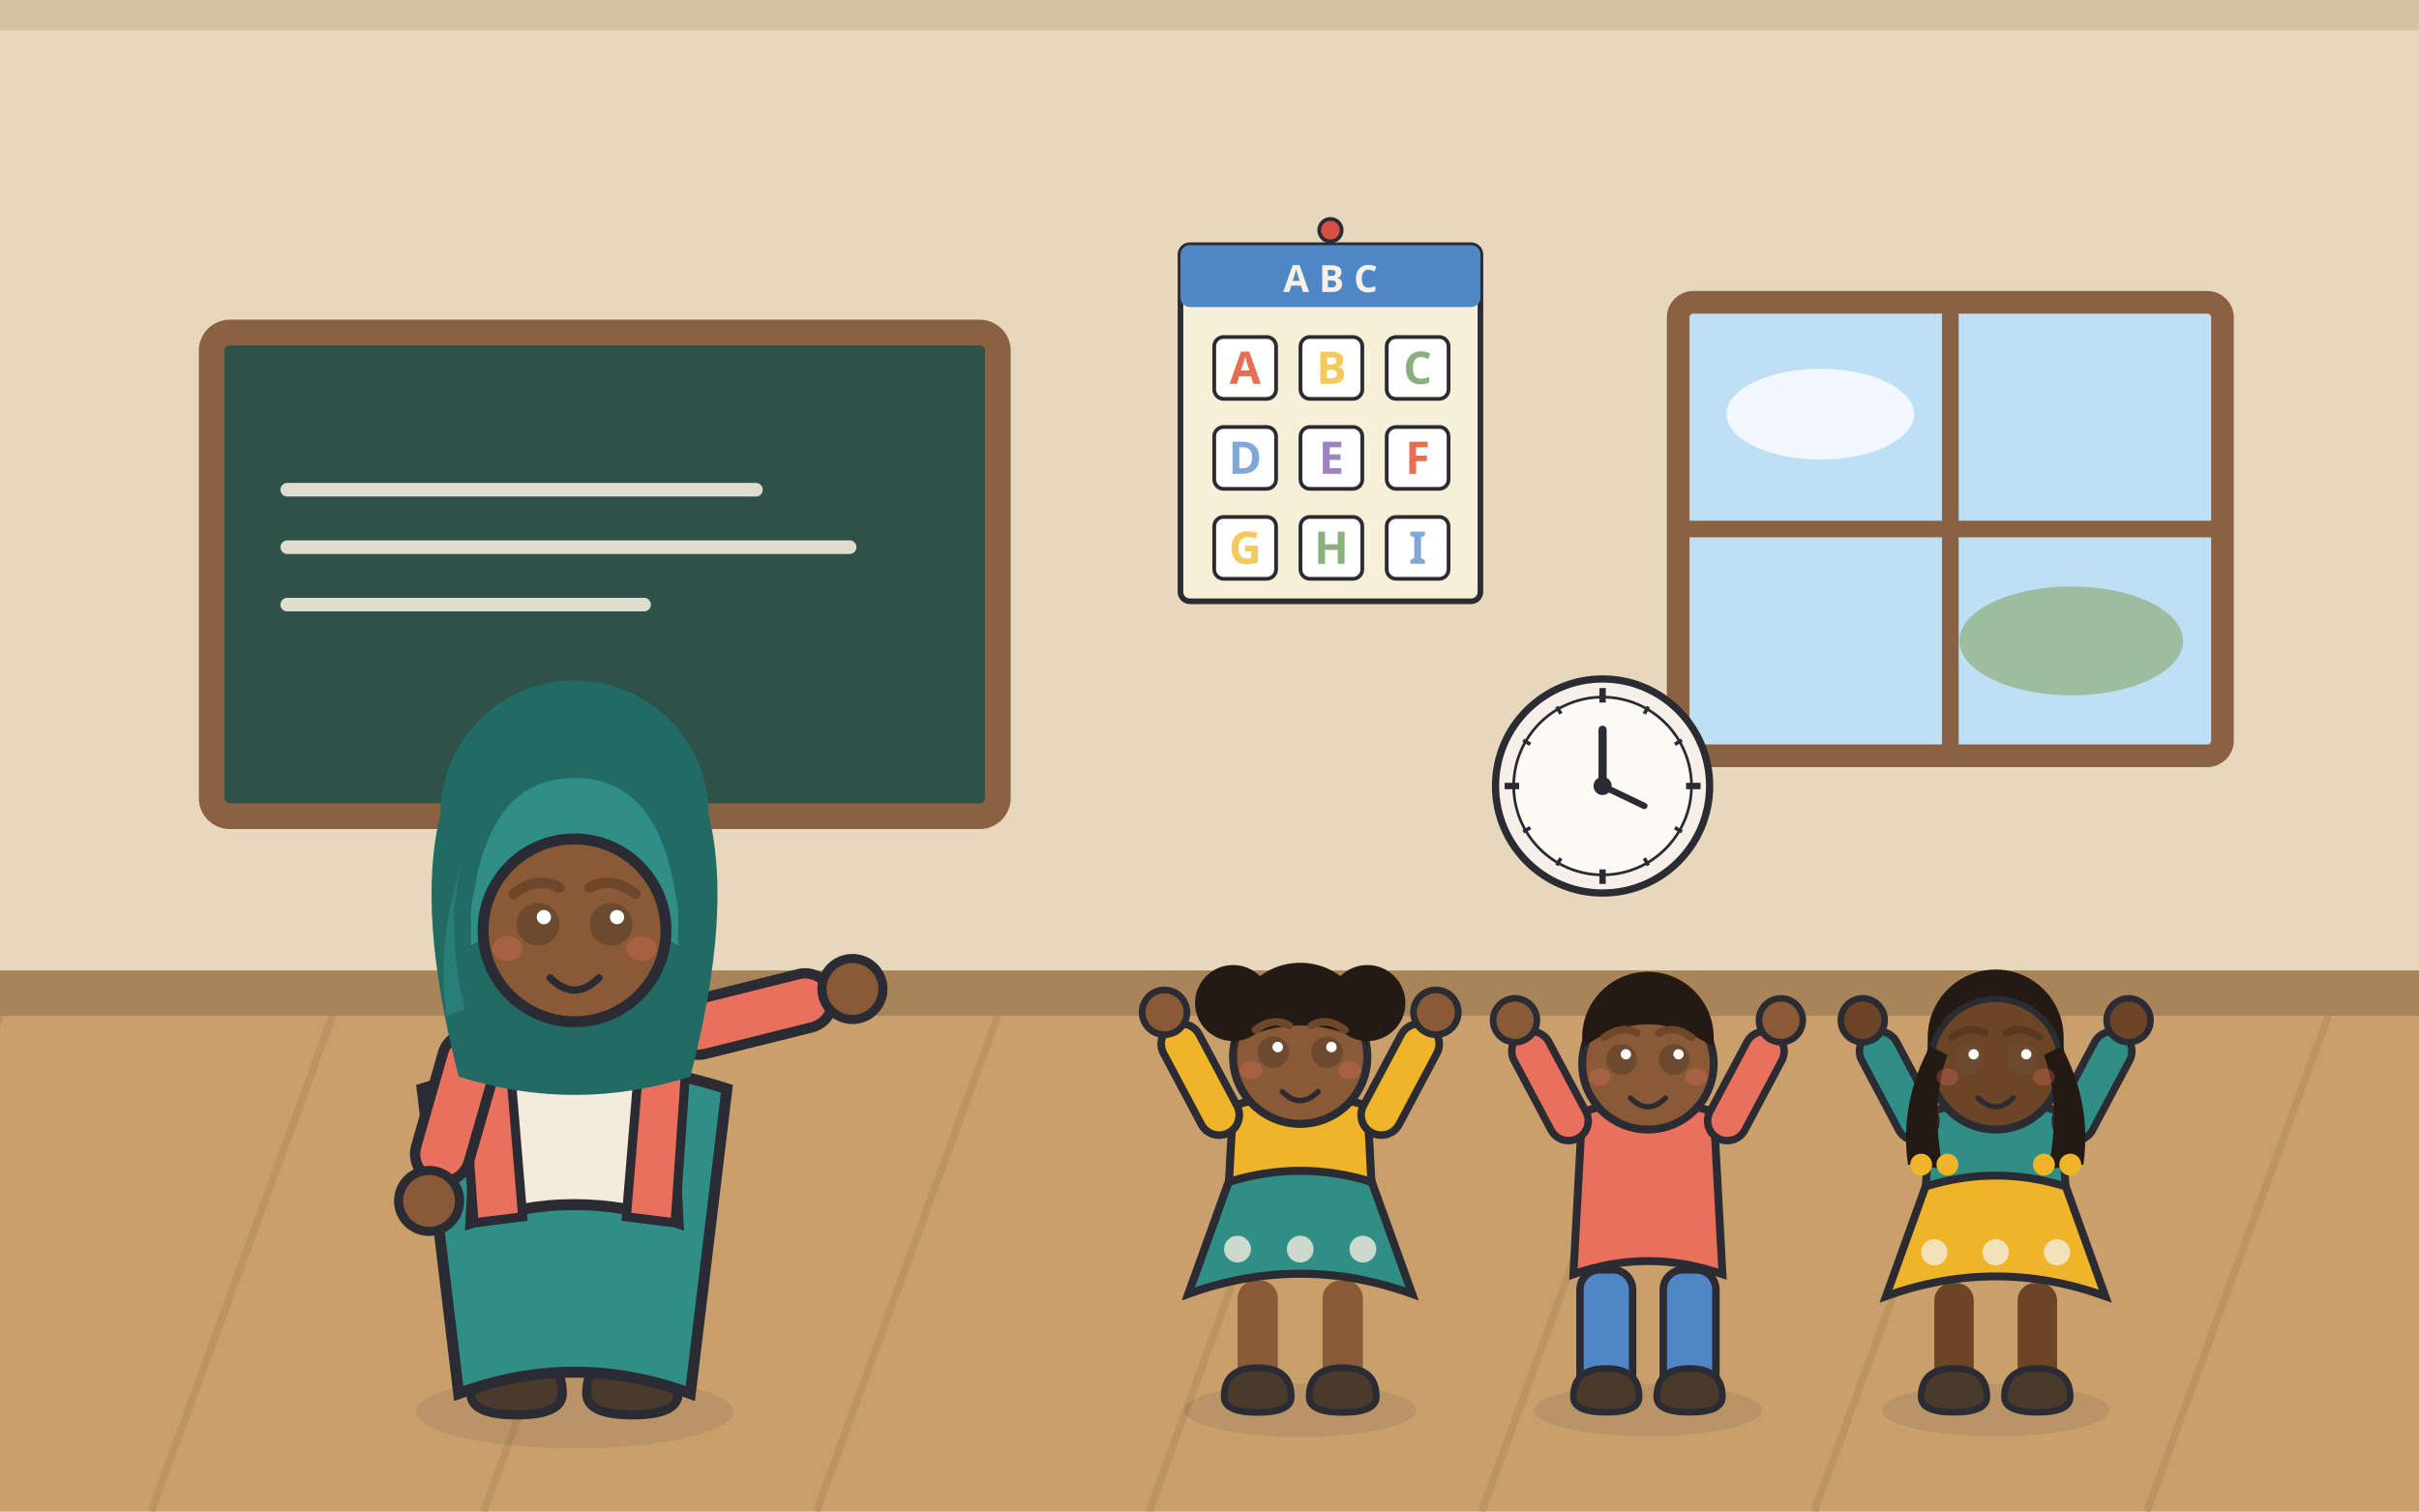
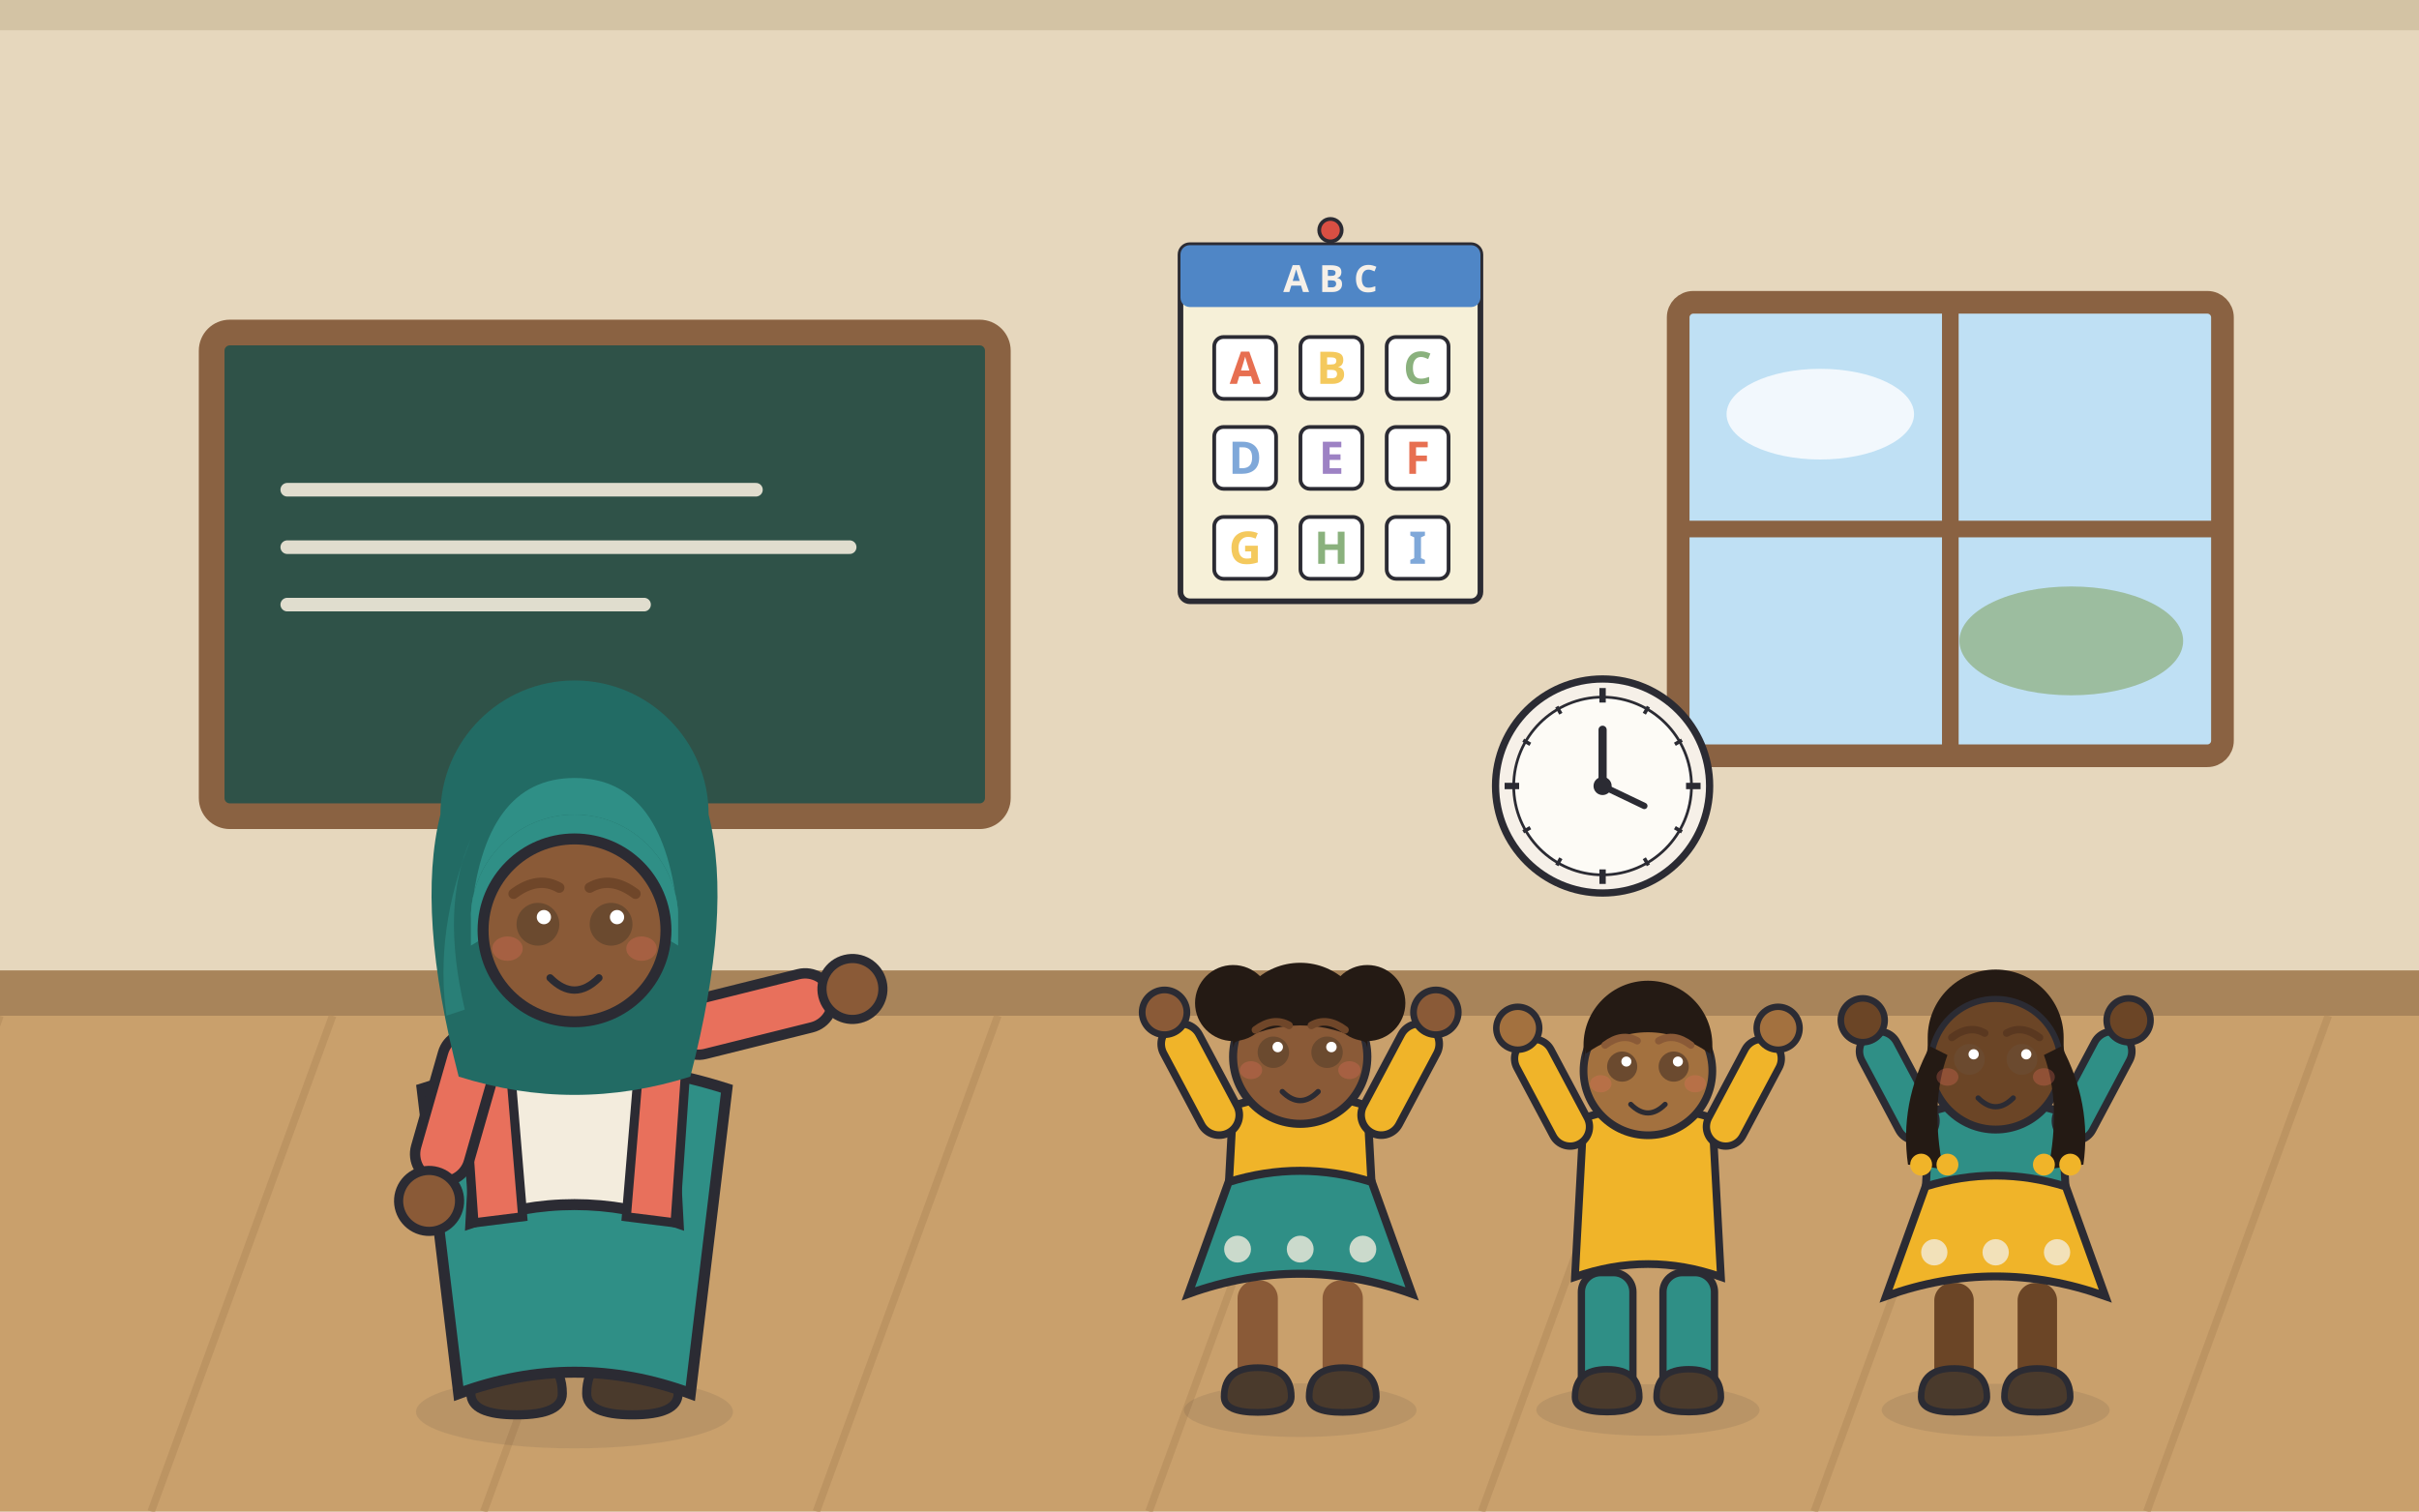
<svg xmlns="http://www.w3.org/2000/svg" viewBox="0 0 1600 1000" role="img">
  <style>
@media (prefers-reduced-motion: no-preference) {
  .anim-idle { animation: idle 3.8s ease-in-out infinite alternate; }
  @keyframes idle { from { transform: translateY(0); } to { transform: translateY(-6px); } }
  .anim-tail { transform-box: fill-box; transform-origin: 100% 20%; animation: tail 2.6s ease-in-out infinite alternate; }
  @keyframes tail { from { transform: rotate(-6deg); } to { transform: rotate(8deg); } }
  .anim-blink { transform-box: fill-box; transform-origin: center; animation: blink 5.2s infinite; }
  @keyframes blink { 0%, 93%, 100% { transform: scaleY(1); } 95%, 97% { transform: scaleY(0.12); } }
  .anim-glow { transform-box: fill-box; transform-origin: center; animation: glow 4.2s ease-in-out infinite alternate; }
  @keyframes glow { from { transform: scale(1); opacity: 0.5; } to { transform: scale(1.08); opacity: 0.75; } }
  .anim-shimmer { animation: shimmer 5s ease-in-out infinite alternate; }
  @keyframes shimmer { from { opacity: 0.62; } to { opacity: 0.92; } }
  .anim-grass { transform-box: fill-box; transform-origin: 50% 100%; animation: sway 3.2s ease-in-out infinite alternate; }
  .anim-canopy { transform-box: fill-box; transform-origin: 50% 100%; animation: sway 5.6s ease-in-out infinite alternate; }
  @keyframes sway { from { transform: rotate(-1.8deg); } to { transform: rotate(2.2deg); } }
  .anim-rain { animation: rainfall 1.15s linear infinite; }
  @keyframes rainfall { from { transform: translateY(-32px); opacity: 0.85; } 75% { opacity: 0.55; } to { transform: translateY(72px); opacity: 0; } }
  .anim-ripple { transform-box: fill-box; transform-origin: center; animation: ripple 3.4s ease-in-out infinite alternate; }
  @keyframes ripple { from { transform: scale(1); opacity: 0.8; } to { transform: scale(1.18); opacity: 0.55; } }
  .anim-drip { animation: drip 1s ease-in infinite; }
  @keyframes drip { from { transform: translateY(-12px); opacity: 0.95; } to { transform: translateY(28px); opacity: 0; } }
  .anim-flow { stroke-dasharray: 26 20; animation: flow 0.8s linear infinite; }
  @keyframes flow { from { stroke-dashoffset: 0; } to { stroke-dashoffset: -46; } }
  .anim-splash { transform-box: fill-box; transform-origin: 50% 100%; animation: splashPulse 1.7s ease-in-out infinite alternate; }
  @keyframes splashPulse { from { transform: scale(0.97); } to { transform: scale(1.05); } }
  .anim-strain { transform-box: fill-box; transform-origin: center; animation: strain 0.9s ease-in-out infinite alternate; }
  @keyframes strain { from { transform: translateX(-5px); } to { transform: translateX(4px); } }
  .anim-float { transform-box: fill-box; transform-origin: center; animation: floaty 2.6s ease-in-out infinite alternate; }
  @keyframes floaty { from { transform: translateY(0) scale(1); } to { transform: translateY(-12px) scale(1.08); } }
  .anim-wave { animation: wave 2.4s ease-in-out infinite; opacity: 0; }
  @keyframes wave { 0% { opacity: 0; } 30% { opacity: 0.9; } 60%, 100% { opacity: 0; } }
  .anim-cloud { animation: cloudDrift 9s ease-in-out infinite alternate; }
  @keyframes cloudDrift { from { transform: translateX(-18px); } to { transform: translateX(22px); } }
  .tap-target { cursor: pointer; }
  .tap-target.tap-play { transform-box: fill-box; transform-origin: 50% 85%; animation: tapWiggle 0.7s ease-in-out; }
  .tap-target[data-tap="puddle"].tap-play { transform-origin: center; animation: tapSplash 0.85s ease-out; }
  .tap-target[data-tap="sun"].tap-play { transform-origin: center; animation: tapPulse 0.6s ease-in-out; }
  .tap-target[data-tap="tree"].tap-play { transform-origin: 50% 100%; animation: tapShake 0.7s ease-in-out; }
  @keyframes tapWiggle { 0% { transform: rotate(0); } 25% { transform: rotate(-4deg) scale(1.03); } 55% { transform: rotate(3deg) scale(1.04); } 80% { transform: rotate(-1.5deg); } 100% { transform: rotate(0); } }
  @keyframes tapSplash { 0% { transform: scale(1); } 40% { transform: scale(1.06, 0.94); } 70% { transform: scale(0.97, 1.03); } 100% { transform: scale(1); } }
  @keyframes tapPulse { 0% { transform: scale(1); } 50% { transform: scale(1.12); } 100% { transform: scale(1); } }
  @keyframes tapShake { 0% { transform: rotate(0); } 20% { transform: rotate(2.4deg); } 45% { transform: rotate(-2deg); } 70% { transform: rotate(1.2deg); } 100% { transform: rotate(0); } }
  .tap-burst { opacity: 0; }
  .tap-target.tap-play .tap-burst { opacity: 1; }
  .tap-target.tap-play .tap-burst circle { animation: burstUp 0.6s ease-out forwards; }
  @keyframes burstUp { from { transform: translateY(0); opacity: 0.95; } to { transform: translateY(-90px); opacity: 0; } }
}
</style>
  <rect width="1600" height="1000" fill="#e6d7bd" />
  <rect x="0" y="0" width="1600" height="20" fill="#d3c3a4" />
  <rect x="0" y="660" width="1600" height="340" fill="#c9a06c" />
  <rect x="0" y="642" width="1600" height="30" fill="#a8845a" />
  <path d="M 0 672 L -120 1000" stroke="#b08758" stroke-width="5" opacity="0.5" />
  <path d="M 220 672 L 100 1000" stroke="#b08758" stroke-width="5" opacity="0.5" />
  <path d="M 440 672 L 320 1000" stroke="#b08758" stroke-width="5" opacity="0.5" />
  <path d="M 660 672 L 540 1000" stroke="#b08758" stroke-width="5" opacity="0.5" />
  <path d="M 880 672 L 760 1000" stroke="#b08758" stroke-width="5" opacity="0.5" />
  <path d="M 1100 672 L 980 1000" stroke="#b08758" stroke-width="5" opacity="0.5" />
  <path d="M 1320 672 L 1200 1000" stroke="#b08758" stroke-width="5" opacity="0.5" />
  <path d="M 1540 672 L 1420 1000" stroke="#b08758" stroke-width="5" opacity="0.5" />
  <g transform="translate(400 380)">
    <rect x="-260" y="-160" width="520" height="320" rx="12" fill="#2f5248" stroke="#8a6242" stroke-width="17" />
    <path d="M -210 -56 h 310 M -210 -18 h 372 M -210 20 h 236" stroke="#f3ecdd" stroke-width="9" stroke-linecap="round" opacity="0.9" />
  </g>
  <g transform="translate(1290 350)">
    <rect x="-180" y="-150" width="360" height="300" rx="10" fill="#bfe0f4" stroke="#8a6242" stroke-width="15" />
    <path d="M 0 -150 v 300 M -180 0 h 360" stroke="#8a6242" stroke-width="11" />
    <ellipse cx="-86" cy="-76" rx="62" ry="30" fill="#f7fbfe" opacity="0.9" />
    <ellipse cx="80" cy="74" rx="74" ry="36" fill="#7fa05a" opacity="0.55" />
  </g>
  <g transform="translate(880 280) scale(0.62)">
    <rect x="-160" y="-190" width="320" height="380" rx="10" fill="#f6f0d8" stroke="#2b2b33" stroke-width="6" />
    <rect x="-160" y="-190" width="320" height="66" rx="10" fill="#4f86c6" />
    <text x="0" y="-140" text-anchor="middle" font-family="'Trebuchet MS', sans-serif" font-size="40" font-weight="700" fill="#f6f0e8">A B C</text>
    <rect x="-124" y="-92" width="66" height="66" rx="10" fill="#ffffff" stroke="#2b2b33" stroke-width="4" />
    <text x="-91" y="-42" text-anchor="middle" font-family="'Trebuchet MS', sans-serif" font-size="48" font-weight="700" fill="#e76f51">A</text>
    <rect x="-32" y="-92" width="66" height="66" rx="10" fill="#ffffff" stroke="#2b2b33" stroke-width="4" />
    <text x="1" y="-42" text-anchor="middle" font-family="'Trebuchet MS', sans-serif" font-size="48" font-weight="700" fill="#f4c95d">B</text>
    <rect x="60" y="-92" width="66" height="66" rx="10" fill="#ffffff" stroke="#2b2b33" stroke-width="4" />
    <text x="93" y="-42" text-anchor="middle" font-family="'Trebuchet MS', sans-serif" font-size="48" font-weight="700" fill="#8ab17d">C</text>
    <rect x="-124" y="4" width="66" height="66" rx="10" fill="#ffffff" stroke="#2b2b33" stroke-width="4" />
    <text x="-91" y="54" text-anchor="middle" font-family="'Trebuchet MS', sans-serif" font-size="48" font-weight="700" fill="#7fa8d9">D</text>
    <rect x="-32" y="4" width="66" height="66" rx="10" fill="#ffffff" stroke="#2b2b33" stroke-width="4" />
    <text x="1" y="54" text-anchor="middle" font-family="'Trebuchet MS', sans-serif" font-size="48" font-weight="700" fill="#9d82c4">E</text>
    <rect x="60" y="4" width="66" height="66" rx="10" fill="#ffffff" stroke="#2b2b33" stroke-width="4" />
    <text x="93" y="54" text-anchor="middle" font-family="'Trebuchet MS', sans-serif" font-size="48" font-weight="700" fill="#e76f51">F</text>
    <rect x="-124" y="100" width="66" height="66" rx="10" fill="#ffffff" stroke="#2b2b33" stroke-width="4" />
    <text x="-91" y="150" text-anchor="middle" font-family="'Trebuchet MS', sans-serif" font-size="48" font-weight="700" fill="#f4c95d">G</text>
    <rect x="-32" y="100" width="66" height="66" rx="10" fill="#ffffff" stroke="#2b2b33" stroke-width="4" />
    <text x="1" y="150" text-anchor="middle" font-family="'Trebuchet MS', sans-serif" font-size="48" font-weight="700" fill="#8ab17d">H</text>
    <rect x="60" y="100" width="66" height="66" rx="10" fill="#ffffff" stroke="#2b2b33" stroke-width="4" />
    <text x="93" y="150" text-anchor="middle" font-family="'Trebuchet MS', sans-serif" font-size="48" font-weight="700" fill="#7fa8d9">I</text>
    <circle cx="0" cy="-206" r="12" fill="#d94f43" stroke="#2b2b33" stroke-width="4" />
  </g>
  <g transform="translate(1060 520) scale(0.6)">
    <circle cx="0" cy="0" r="118" fill="#f6f0e8" stroke="#2b2b33" stroke-width="8" />
    <circle cx="0" cy="0" r="98" fill="#fdfbf6" stroke="#2b2b33" stroke-width="3" />
    <path d="M 0 -92 v -16" stroke="#2b2b33" stroke-width="7" transform="rotate(0)" />
    <path d="M 0 -92 v -9" stroke="#2b2b33" stroke-width="4" transform="rotate(30)" />
    <path d="M 0 -92 v -9" stroke="#2b2b33" stroke-width="4" transform="rotate(60)" />
    <path d="M 0 -92 v -16" stroke="#2b2b33" stroke-width="7" transform="rotate(90)" />
    <path d="M 0 -92 v -9" stroke="#2b2b33" stroke-width="4" transform="rotate(120)" />
    <path d="M 0 -92 v -9" stroke="#2b2b33" stroke-width="4" transform="rotate(150)" />
    <path d="M 0 -92 v -16" stroke="#2b2b33" stroke-width="7" transform="rotate(180)" />
    <path d="M 0 -92 v -9" stroke="#2b2b33" stroke-width="4" transform="rotate(210)" />
    <path d="M 0 -92 v -9" stroke="#2b2b33" stroke-width="4" transform="rotate(240)" />
    <path d="M 0 -92 v -16" stroke="#2b2b33" stroke-width="7" transform="rotate(270)" />
    <path d="M 0 -92 v -9" stroke="#2b2b33" stroke-width="4" transform="rotate(300)" />
    <path d="M 0 -92 v -9" stroke="#2b2b33" stroke-width="4" transform="rotate(330)" />
    <path d="M 0 0 v -62" stroke="#2b2b33" stroke-width="9" stroke-linecap="round" />
    <path d="M 0 0 l 46 22" stroke="#2b2b33" stroke-width="7" stroke-linecap="round" />
    <circle cx="0" cy="0" r="10" fill="#2b2b33" />
  </g>
  <g transform="translate(380 930) scale(2.016 2.016)">
    <ellipse cx="0" cy="2" rx="52" ry="12" fill="#2b2b33" opacity="0.10" />
    <g class="tap-target" data-figure="yasmin" data-tap="yasmin" data-mood="happy">
      <g class="anim-idle" style="animation-delay:1.28s">
        <rect x="-31" y="-62" width="24" height="58" rx="9" fill="#2f8f86" stroke="#2b2b33" stroke-width="3.4" />
        <rect x="7" y="-62" width="24" height="58" rx="9" fill="#2f8f86" stroke="#2b2b33" stroke-width="3.4" />
        <path d="M -34 -4 q 0 -13 15 -13 q 15 0 15 13 q 0 7 -15 7 q -15 0 -15 -7 z" fill="#4a3a2c" stroke="#2b2b33" stroke-width="3" />
        <path d="M 4 -4 q 0 -13 15 -13 q 15 0 15 13 q 0 7 -15 7 q -15 0 -15 -7 z" fill="#4a3a2c" stroke="#2b2b33" stroke-width="3" />
        <path d="M -38 -4 q 38 -14 76 0 l 12 -100 q -50 -16 -100 0 z" fill="#2f8f86" stroke="#2b2b33" stroke-width="3.6" />
        <path d="M -34 -60 q 34 -12 68 0 l -4 -74 q -30 -10 -60 0 z" fill="#f3ecdd" stroke="#2b2b33" stroke-width="3.6" />
        <path d="M -33 -60 l -5 -72 l 15 -2 l 6 72 z M 33 -60 l 5 -72 l -15 -2 l -6 72 z" fill="#e8705c" stroke="#2b2b33" stroke-width="3" />
        <g transform="translate(-32 -122) rotate(16)">
          <rect x="-9" y="0" width="18" height="50" rx="9" fill="#e8705c" stroke="#2b2b33" stroke-width="3.4" />
          <circle cx="0" cy="57" r="10" fill="#8a5a37" stroke="#2b2b33" stroke-width="3" />
        </g>
        <g transform="translate(32 -122) rotate(-104)">
          <rect x="-9" y="0" width="18" height="54" rx="9" fill="#e8705c" stroke="#2b2b33" stroke-width="3.4" />
          <circle cx="0" cy="61" r="10" fill="#8a5a37" stroke="#2b2b33" stroke-width="3" />
        </g>
        <g transform="translate(0 -156)">
          <path d="M -38 48 q -14 -54 -6 -86 a 36 36 0 0 1 88 0 q 8 32 -6 86 q -38 12 -76 0 z" fill="#226b64" />
          <path d="M -34 -4 a 34 34 0 0 1 68 0 q -4 -46 -34 -46 q -30 0 -34 46 z" fill="#2f8f86" />
          <path d="M -36 26 q -8 -34 2 -56 q -12 30 -8 58 z" fill="#2f8f86" opacity="0.55" />
          <path d="M -34 -4 a 34 34 0 0 1 68 0 l 0 9 q -34 -21 -68 0 z" fill="#2f8f86" />
          <circle cx="0" cy="0" r="30" fill="#8a5a37" stroke="#2b2b33" stroke-width="3.6" />
          <path d="M -30 2 a 30 30 0 0 0 60 0" fill="none" />
          <g transform="translate(-12 -2)">
            <g class="anim-blink">
              <circle cx="0" cy="0" r="7.02" fill="#6b4a2f" />
              <circle cx="1.95" cy="-2.34" r="2.34" fill="#fff" />
            </g>
          </g>
          <g transform="translate(12 -2)">
            <g class="anim-blink">
              <circle cx="0" cy="0" r="7.02" fill="#6b4a2f" />
              <circle cx="1.95" cy="-2.34" r="2.34" fill="#fff" />
            </g>
          </g>
          <path d="M -20 -12 q 8 -6 15 -2 M 20 -12 q -8 -6 -15 -2" stroke="#6f4629" stroke-width="3.4" fill="none" stroke-linecap="round" />
          <g transform="translate(0 14)">
            <path d="M -8 1.6 q 8 8 16 0" stroke="#2b2b33" stroke-width="2.4" fill="none" stroke-linecap="round" />
          </g>
          <ellipse cx="-22" cy="6" rx="5" ry="4" fill="#e8705c" opacity="0.30" />
          <ellipse cx="22" cy="6" rx="5" ry="4" fill="#e8705c" opacity="0.30" />
        </g>
      </g>
    </g>
  </g>
  <g transform="translate(860 930) scale(1.48 1.48)">
    <ellipse cx="0" cy="2" rx="52" ry="12" fill="#2b2b33" opacity="0.10" />
    <g class="tap-target" data-figure="amal" data-tap="amal" data-mood="happy">
      <g class="anim-idle" style="animation-delay:1.28s">
        <rect x="-28" y="-56" width="18" height="52" rx="8" fill="#8a5a37" />
        <rect x="10" y="-56" width="18" height="52" rx="8" fill="#8a5a37" />
        <path d="M -34 -4 q 0 -13 15 -13 q 15 0 15 13 q 0 7 -15 7 q -15 0 -15 -7 z" fill="#4a3a2c" stroke="#2b2b33" stroke-width="3" />
        <path d="M 4 -4 q 0 -13 15 -13 q 15 0 15 13 q 0 7 -15 7 q -15 0 -15 -7 z" fill="#4a3a2c" stroke="#2b2b33" stroke-width="3" />
        <path d="M -34 -60 q 34 -12 68 0 l -4 -74 q -30 -10 -60 0 z" fill="#f0b429" stroke="#2b2b33" stroke-width="3.6" />
        <path d="M -50 -50 q 50 -18 100 0 l -18 -50 q -32 -10 -64 0 z" fill="#2f8f86" stroke="#2b2b33" stroke-width="3.6" />
        <circle cx="-28" cy="-70" r="6" fill="#f3ecdd" opacity="0.8" />
        <circle cx="0" cy="-70" r="6" fill="#f3ecdd" opacity="0.8" />
        <circle cx="28" cy="-70" r="6" fill="#f3ecdd" opacity="0.8" />
        <g transform="translate(-32 -122) rotate(152)">
          <rect x="-9" y="0" width="18" height="54" rx="9" fill="#f0b429" stroke="#2b2b33" stroke-width="3.4" />
          <circle cx="0" cy="61" r="10" fill="#8a5a37" stroke="#2b2b33" stroke-width="3" />
        </g>
        <g transform="translate(32 -122) rotate(-152)">
          <rect x="-9" y="0" width="18" height="54" rx="9" fill="#f0b429" stroke="#2b2b33" stroke-width="3.4" />
          <circle cx="0" cy="61" r="10" fill="#8a5a37" stroke="#2b2b33" stroke-width="3" />
        </g>
        <g transform="translate(0 -156)">
          <circle cx="0" cy="0" r="30" fill="#8a5a37" stroke="#2b2b33" stroke-width="3.6" />
          <circle cx="-30" cy="-24" r="17" fill="#241a14" />
          <circle cx="30" cy="-24" r="17" fill="#241a14" />
          <path d="M -30 -6 a 30 30 0 0 1 60 0 q -30 -16 -60 0 z" fill="#241a14" />
          <path d="M -30 -4 a 31 31 0 0 1 60 0 l 0 -8 a 30 30 0 0 0 -60 0 z" fill="#241a14" />
          <path d="M -30 2 a 30 30 0 0 0 60 0" fill="none" />
          <g transform="translate(-12 -2)">
            <g class="anim-blink">
              <circle cx="0" cy="0" r="7.02" fill="#6b4a2f" />
              <circle cx="1.95" cy="-2.34" r="2.34" fill="#fff" />
            </g>
          </g>
          <g transform="translate(12 -2)">
            <g class="anim-blink">
              <circle cx="0" cy="0" r="7.02" fill="#6b4a2f" />
              <circle cx="1.95" cy="-2.34" r="2.34" fill="#fff" />
            </g>
          </g>
          <path d="M -20 -12 q 8 -6 15 -2 M 20 -12 q -8 -6 -15 -2" stroke="#6f4629" stroke-width="3.4" fill="none" stroke-linecap="round" />
          <g transform="translate(0 14)">
            <path d="M -8 1.6 q 8 8 16 0" stroke="#2b2b33" stroke-width="2.4" fill="none" stroke-linecap="round" />
          </g>
          <ellipse cx="-22" cy="6" rx="5" ry="4" fill="#e8705c" opacity="0.30" />
          <ellipse cx="22" cy="6" rx="5" ry="4" fill="#e8705c" opacity="0.30" />
        </g>
      </g>
    </g>
  </g>
-   <g transform="translate(1090 930) scale(1.45 1.45)">
+   <g transform="translate(1090 930) scale(1.42 1.42)">
    <ellipse cx="0" cy="2" rx="52" ry="12" fill="#2b2b33" opacity="0.10" />
-     <g class="tap-target" data-figure="adam" data-tap="adam" data-mood="happy">
+     <g class="tap-target" data-figure="leo" data-tap="leo" data-mood="happy">
      <g class="anim-idle" style="animation-delay:1.47s">
-         <rect x="-31" y="-62" width="24" height="58" rx="9" fill="#4f86c6" stroke="#2b2b33" stroke-width="3.4" />
-         <rect x="7" y="-62" width="24" height="58" rx="9" fill="#4f86c6" stroke="#2b2b33" stroke-width="3.4" />
+         <rect x="-31" y="-62" width="24" height="58" rx="9" fill="#2f8f86" stroke="#2b2b33" stroke-width="3.4" />
+         <rect x="7" y="-62" width="24" height="58" rx="9" fill="#2f8f86" stroke="#2b2b33" stroke-width="3.4" />
        <path d="M -34 -4 q 0 -13 15 -13 q 15 0 15 13 q 0 7 -15 7 q -15 0 -15 -7 z" fill="#4a3a2c" stroke="#2b2b33" stroke-width="3" />
        <path d="M 4 -4 q 0 -13 15 -13 q 15 0 15 13 q 0 7 -15 7 q -15 0 -15 -7 z" fill="#4a3a2c" stroke="#2b2b33" stroke-width="3" />
-         <path d="M -34 -60 q 34 -12 68 0 l -4 -74 q -30 -10 -60 0 z" fill="#e8705c" stroke="#2b2b33" stroke-width="3.6" />
+         <path d="M -34 -60 q 34 -12 68 0 l -4 -74 q -30 -10 -60 0 z" fill="#f0b429" stroke="#2b2b33" stroke-width="3.6" />
        <g transform="translate(-32 -122) rotate(152)">
-           <rect x="-9" y="0" width="18" height="54" rx="9" fill="#e8705c" stroke="#2b2b33" stroke-width="3.4" />
-           <circle cx="0" cy="61" r="10" fill="#8a5a37" stroke="#2b2b33" stroke-width="3" />
+           <rect x="-9" y="0" width="18" height="54" rx="9" fill="#f0b429" stroke="#2b2b33" stroke-width="3.4" />
+           <circle cx="0" cy="61" r="10" fill="#a3713f" stroke="#2b2b33" stroke-width="3" />
        </g>
        <g transform="translate(32 -122) rotate(-152)">
-           <rect x="-9" y="0" width="18" height="54" rx="9" fill="#e8705c" stroke="#2b2b33" stroke-width="3.4" />
-           <circle cx="0" cy="61" r="10" fill="#8a5a37" stroke="#2b2b33" stroke-width="3" />
+           <rect x="-9" y="0" width="18" height="54" rx="9" fill="#f0b429" stroke="#2b2b33" stroke-width="3.4" />
+           <circle cx="0" cy="61" r="10" fill="#a3713f" stroke="#2b2b33" stroke-width="3" />
        </g>
        <g transform="translate(0 -156)">
-           <circle cx="0" cy="0" r="30" fill="#8a5a37" stroke="#2b2b33" stroke-width="3.6" />
+           <circle cx="0" cy="0" r="30" fill="#a3713f" stroke="#2b2b33" stroke-width="3.6" />
          <path d="M -30 -2 a 30 30 0 0 1 60 0 l 0 -10 a 30 30 0 0 0 -60 0 z" fill="#241a14" />
          <path d="M -29 -8 a 29 29 0 0 1 58 0 q -29 -20 -58 0 z" fill="#241a14" />
          <path d="M -30 2 a 30 30 0 0 0 60 0" fill="none" />
          <g transform="translate(-12 -2)">
            <g class="anim-blink">
              <circle cx="0" cy="0" r="7.02" fill="#6b4a2f" />
              <circle cx="1.95" cy="-2.34" r="2.34" fill="#fff" />
            </g>
          </g>
          <g transform="translate(12 -2)">
            <g class="anim-blink">
              <circle cx="0" cy="0" r="7.02" fill="#6b4a2f" />
              <circle cx="1.95" cy="-2.34" r="2.34" fill="#fff" />
            </g>
          </g>
-           <path d="M -20 -12 q 8 -6 15 -2 M 20 -12 q -8 -6 -15 -2" stroke="#6f4629" stroke-width="3.4" fill="none" stroke-linecap="round" />
+           <path d="M -20 -12 q 8 -6 15 -2 M 20 -12 q -8 -6 -15 -2" stroke="#8a5a37" stroke-width="3.4" fill="none" stroke-linecap="round" />
          <g transform="translate(0 14)">
            <path d="M -8 1.6 q 8 8 16 0" stroke="#2b2b33" stroke-width="2.4" fill="none" stroke-linecap="round" />
          </g>
          <ellipse cx="-22" cy="6" rx="5" ry="4" fill="#e8705c" opacity="0.30" />
          <ellipse cx="22" cy="6" rx="5" ry="4" fill="#e8705c" opacity="0.30" />
        </g>
      </g>
    </g>
  </g>
  <g transform="translate(1320 930) scale(1.45 1.45)">
    <ellipse cx="0" cy="2" rx="52" ry="12" fill="#2b2b33" opacity="0.10" />
    <g class="tap-target" data-figure="samira" data-tap="samira" data-mood="happy">
      <g class="anim-idle" style="animation-delay:1.65s">
        <rect x="-28" y="-56" width="18" height="52" rx="8" fill="#6b4526" />
        <rect x="10" y="-56" width="18" height="52" rx="8" fill="#6b4526" />
        <path d="M -34 -4 q 0 -13 15 -13 q 15 0 15 13 q 0 7 -15 7 q -15 0 -15 -7 z" fill="#4a3a2c" stroke="#2b2b33" stroke-width="3" />
        <path d="M 4 -4 q 0 -13 15 -13 q 15 0 15 13 q 0 7 -15 7 q -15 0 -15 -7 z" fill="#4a3a2c" stroke="#2b2b33" stroke-width="3" />
        <path d="M -34 -60 q 34 -12 68 0 l -4 -74 q -30 -10 -60 0 z" fill="#2f8f86" stroke="#2b2b33" stroke-width="3.6" />
        <path d="M -50 -50 q 50 -18 100 0 l -18 -50 q -32 -10 -64 0 z" fill="#f0b429" stroke="#2b2b33" stroke-width="3.6" />
        <circle cx="-28" cy="-70" r="6" fill="#f3ecdd" opacity="0.8" />
        <circle cx="0" cy="-70" r="6" fill="#f3ecdd" opacity="0.8" />
        <circle cx="28" cy="-70" r="6" fill="#f3ecdd" opacity="0.8" />
        <g transform="translate(-32 -122) rotate(152)">
          <rect x="-9" y="0" width="18" height="54" rx="9" fill="#2f8f86" stroke="#2b2b33" stroke-width="3.4" />
          <circle cx="0" cy="61" r="10" fill="#6b4526" stroke="#2b2b33" stroke-width="3" />
        </g>
        <g transform="translate(32 -122) rotate(-152)">
          <rect x="-9" y="0" width="18" height="54" rx="9" fill="#2f8f86" stroke="#2b2b33" stroke-width="3.4" />
          <circle cx="0" cy="61" r="10" fill="#6b4526" stroke="#2b2b33" stroke-width="3" />
        </g>
        <g transform="translate(0 -156)">
          <circle cx="0" cy="0" r="30" fill="#6b4526" stroke="#2b2b33" stroke-width="3.6" />
          <path d="M -31 0 a 31 31 0 0 1 62 0 l 0 -12 a 31 31 0 0 0 -62 0 z" fill="#241a14" />
          <path d="M -30 -8 q -14 26 -10 54 l 16 2 q -6 -30 2 -52 z" fill="#241a14" />
          <path d="M 30 -8 q 14 26 10 54 l -16 2 q 6 -30 -2 -52 z" fill="#241a14" />
          <circle cx="-34" cy="46" r="5" fill="#f0b429" />
          <circle cx="-22" cy="46" r="5" fill="#f0b429" />
          <circle cx="22" cy="46" r="5" fill="#f0b429" />
          <circle cx="34" cy="46" r="5" fill="#f0b429" />
          <path d="M -30 2 a 30 30 0 0 0 60 0" fill="none" />
          <g transform="translate(-12 -2)">
            <g class="anim-blink">
              <circle cx="0" cy="0" r="7.02" fill="#6b4a2f" />
              <circle cx="1.95" cy="-2.34" r="2.34" fill="#fff" />
            </g>
          </g>
          <g transform="translate(12 -2)">
            <g class="anim-blink">
              <circle cx="0" cy="0" r="7.02" fill="#6b4a2f" />
              <circle cx="1.95" cy="-2.34" r="2.34" fill="#fff" />
            </g>
          </g>
          <path d="M -20 -12 q 8 -6 15 -2 M 20 -12 q -8 -6 -15 -2" stroke="#5a3820" stroke-width="3.4" fill="none" stroke-linecap="round" />
          <g transform="translate(0 14)">
            <path d="M -8 1.6 q 8 8 16 0" stroke="#2b2b33" stroke-width="2.4" fill="none" stroke-linecap="round" />
          </g>
          <ellipse cx="-22" cy="6" rx="5" ry="4" fill="#e8705c" opacity="0.30" />
          <ellipse cx="22" cy="6" rx="5" ry="4" fill="#e8705c" opacity="0.30" />
        </g>
      </g>
    </g>
  </g>
</svg>
